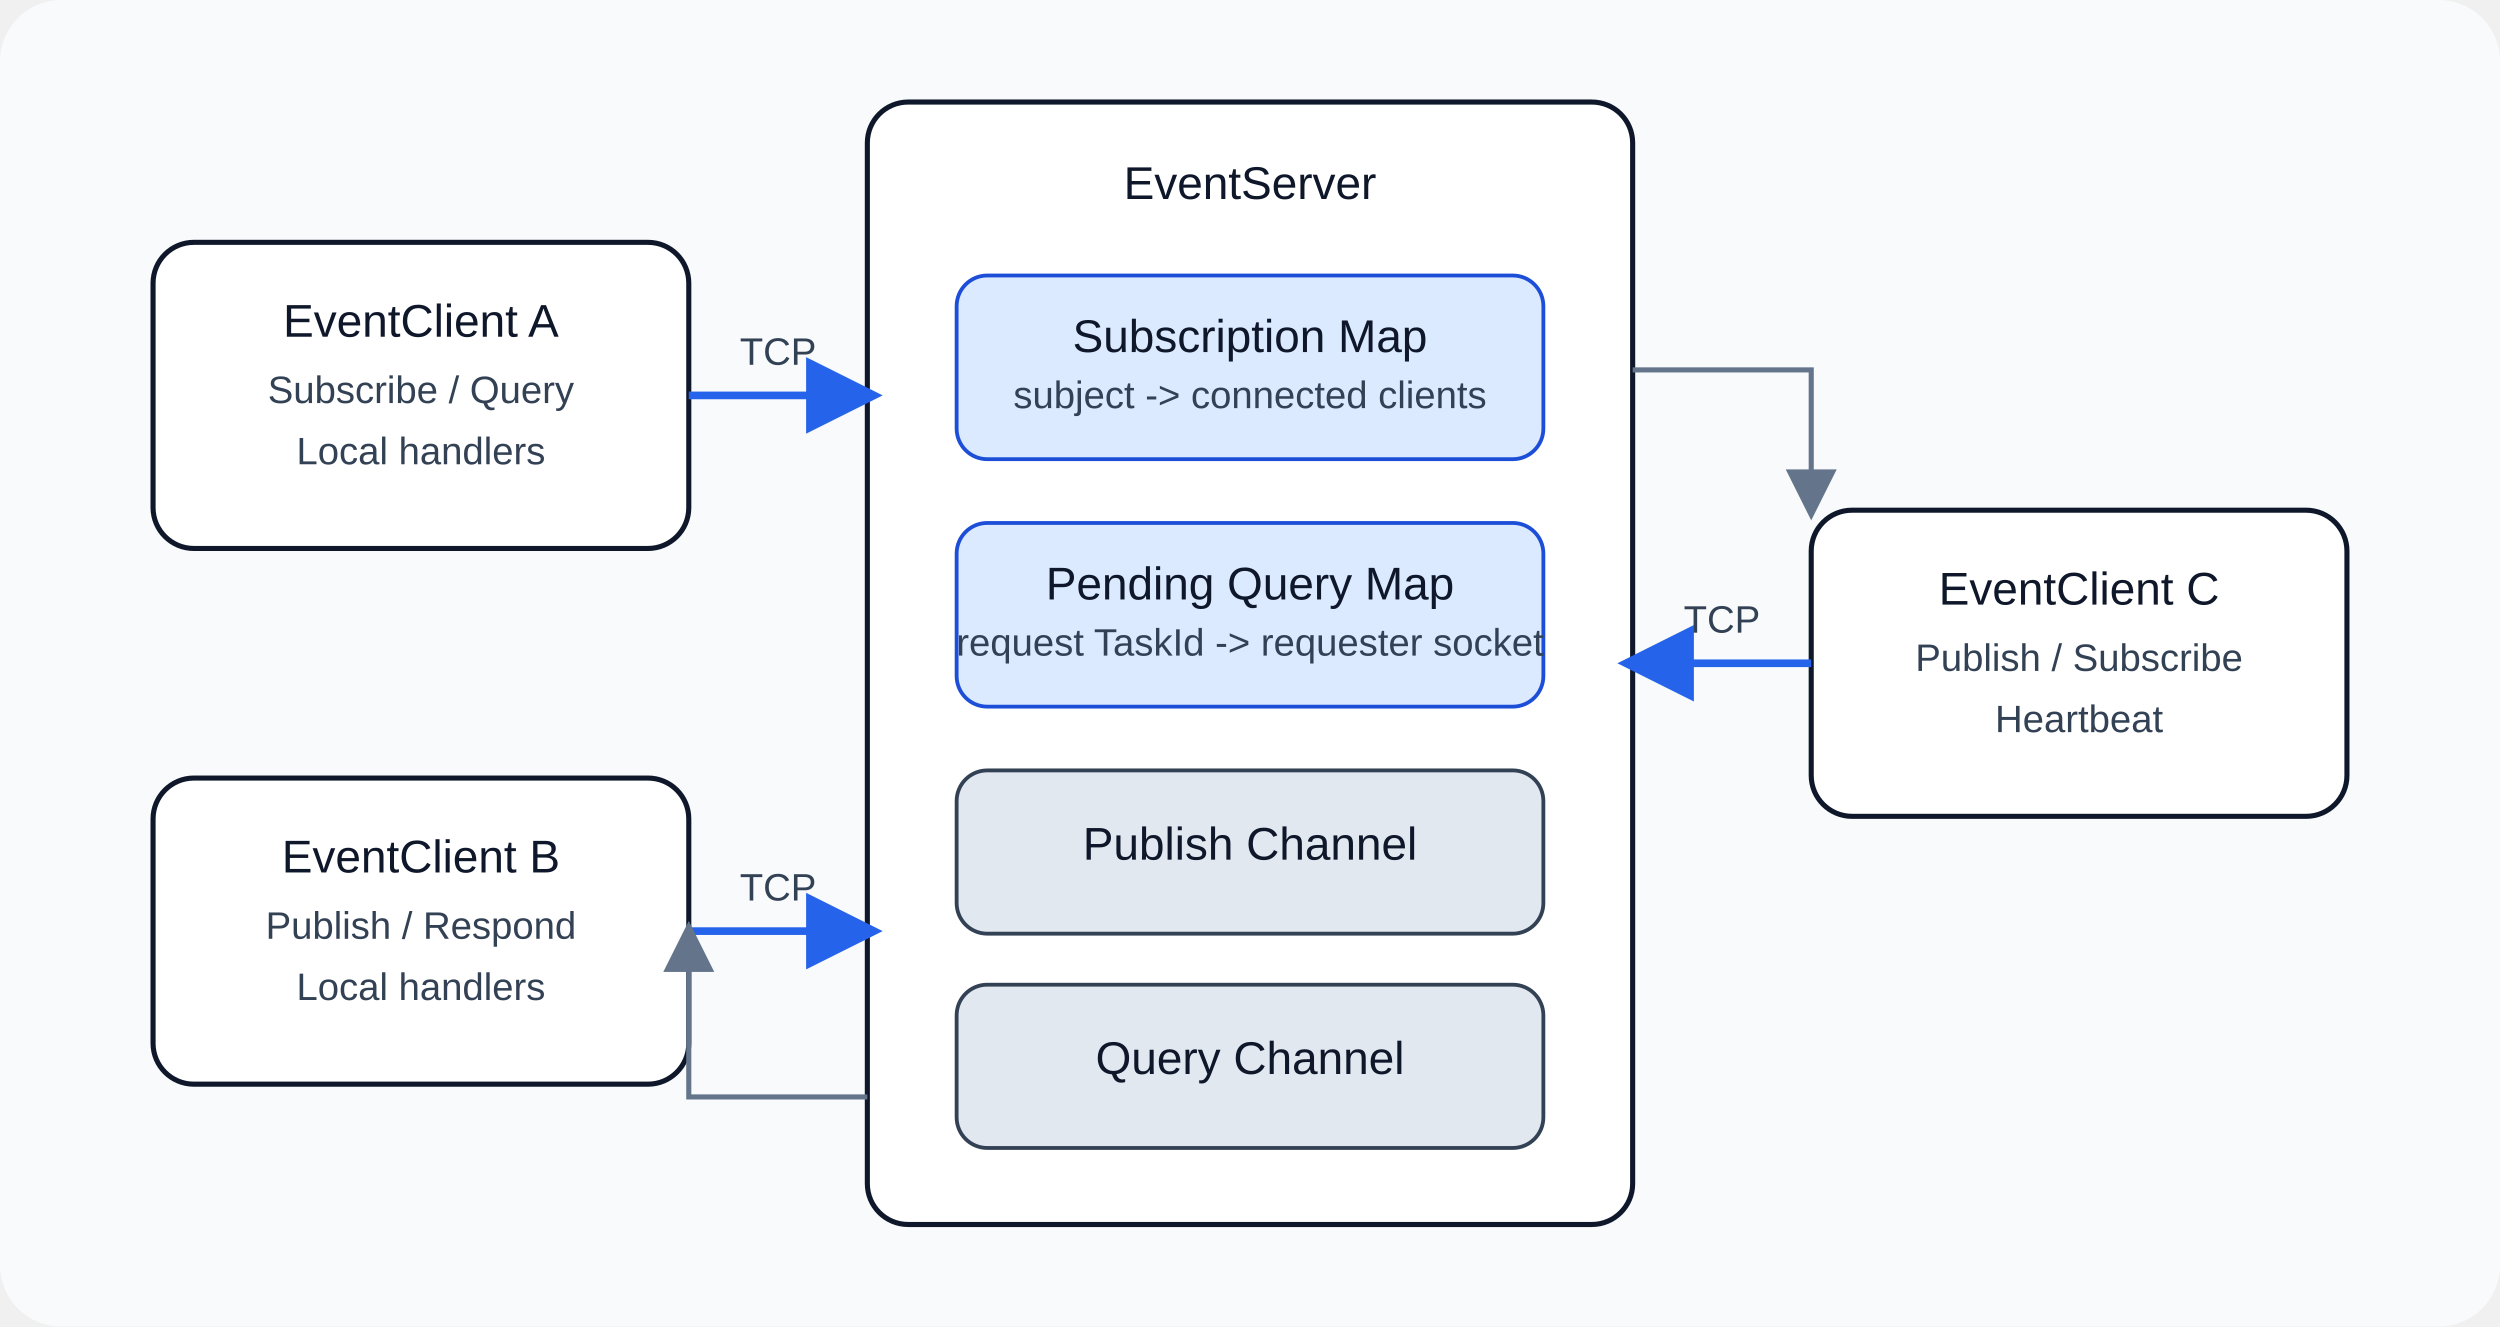
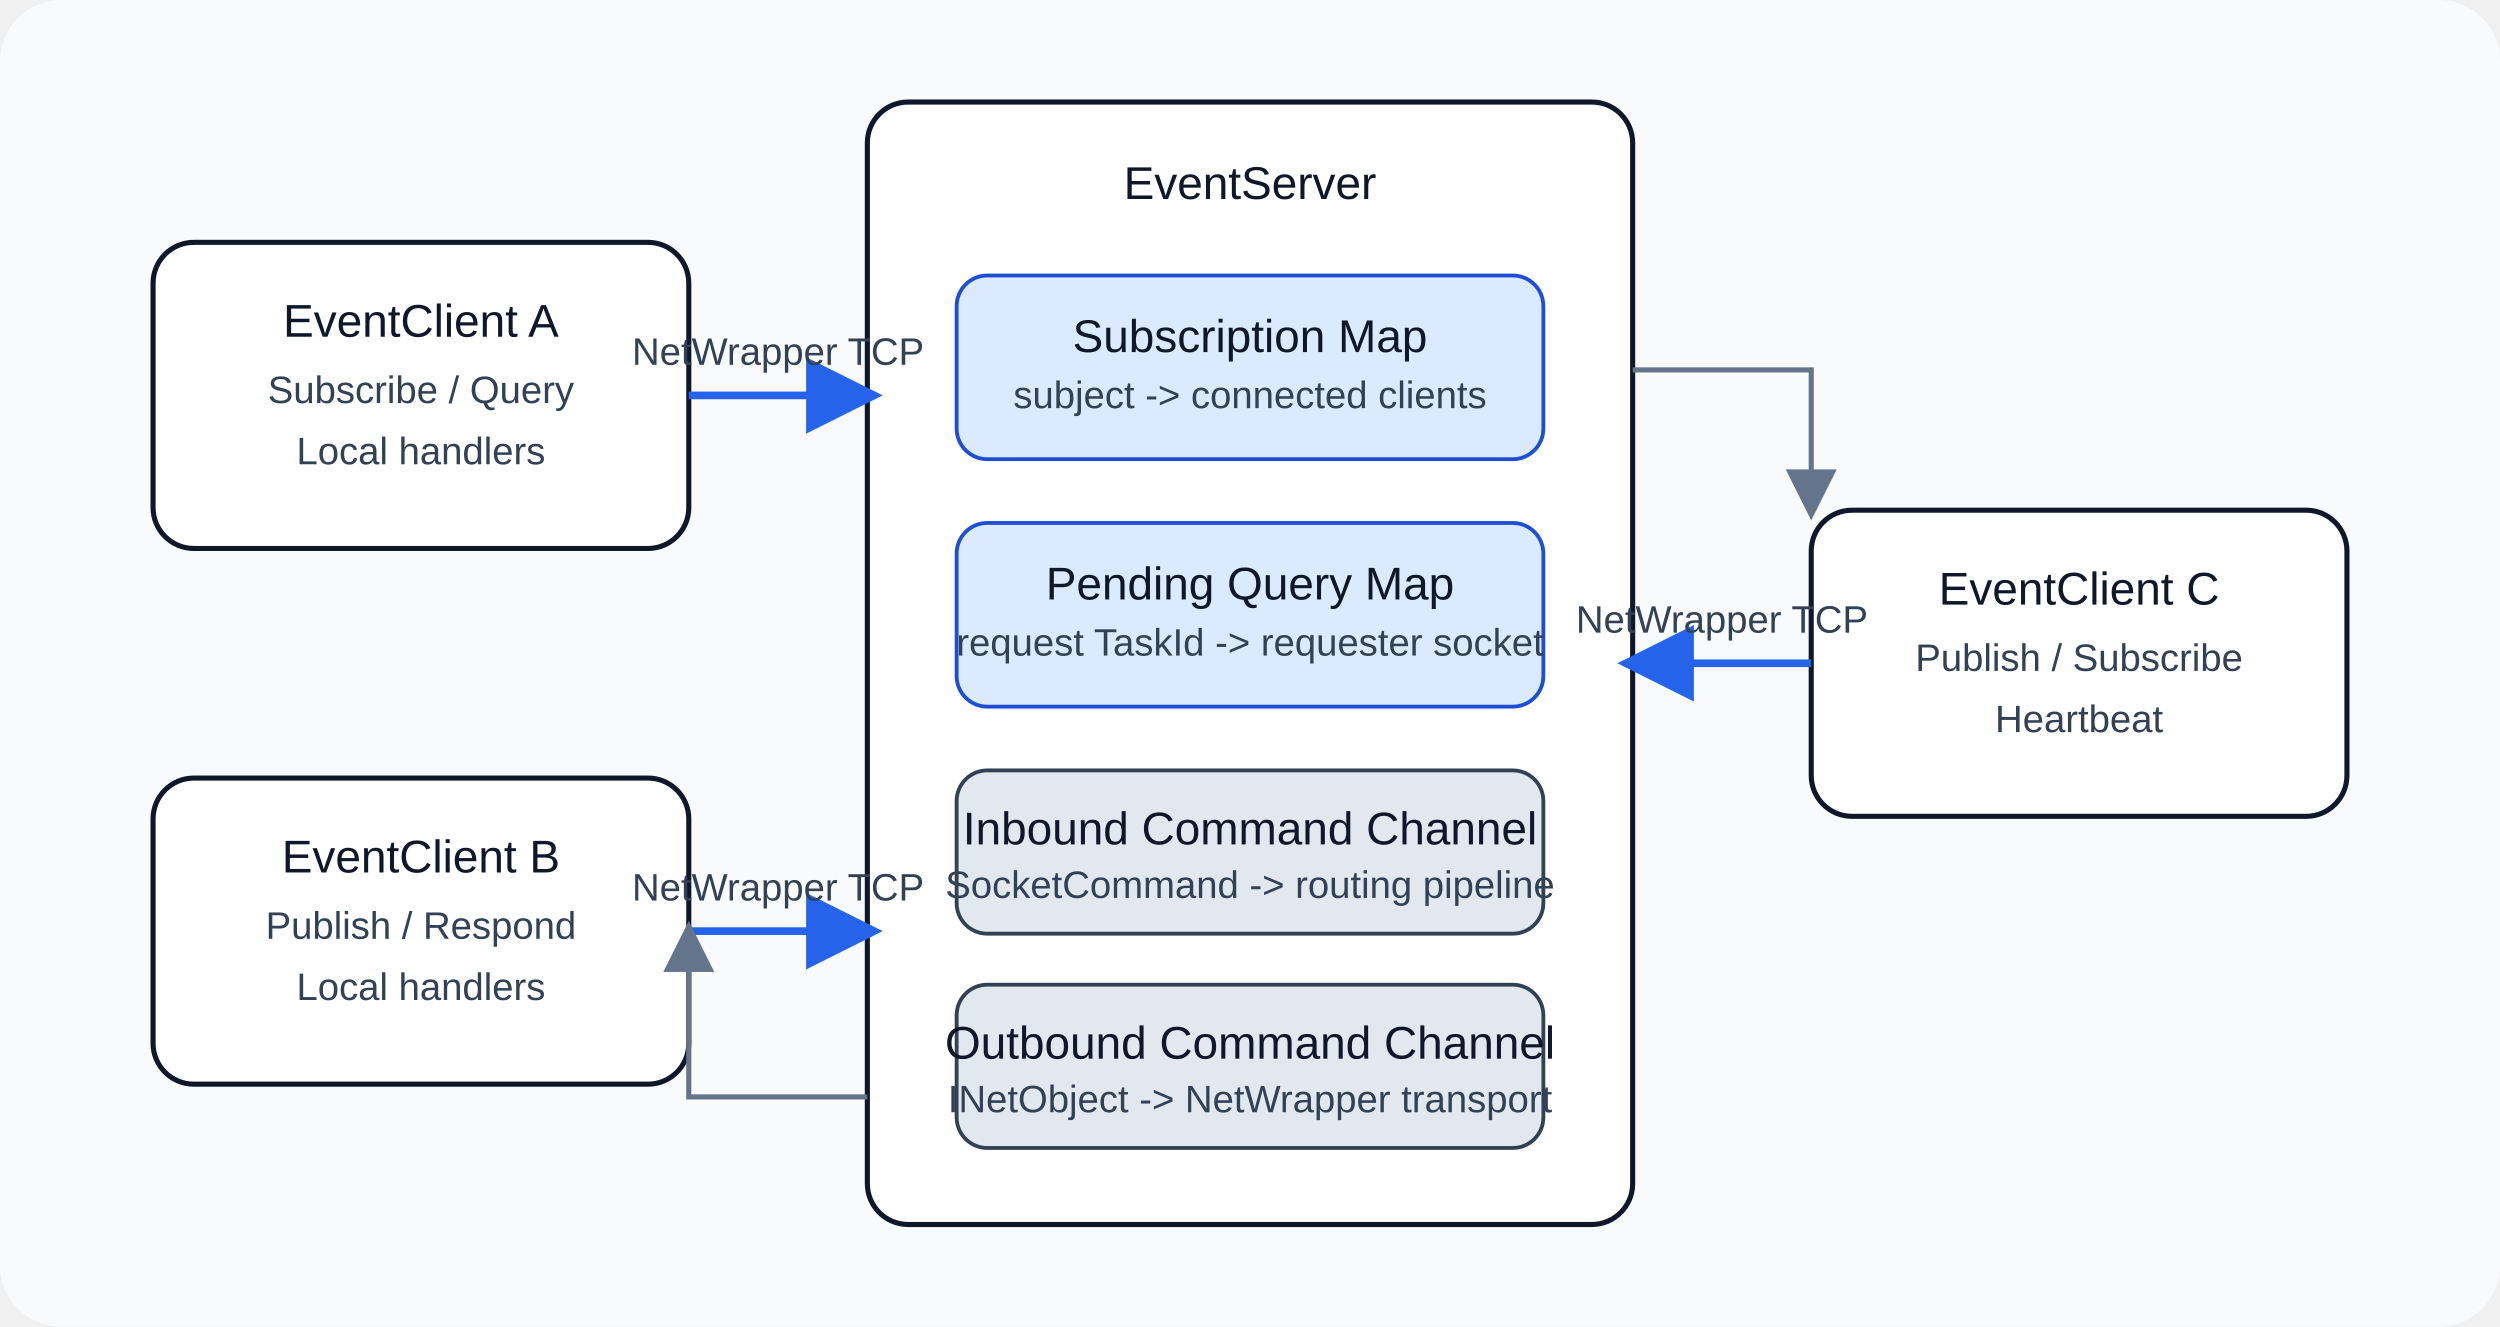
<svg xmlns="http://www.w3.org/2000/svg" width="980" height="520" viewBox="0 0 980 520" role="img" aria-labelledby="title desc">
  <defs>
    <style>
      .bg { fill: #f8fafc; }
      .panel { fill: #ffffff; stroke: #0f172a; stroke-width: 2; rx: 16; }
      .box { fill: #e2e8f0; stroke: #334155; stroke-width: 1.5; rx: 12; }
      .accent { fill: #dbeafe; stroke: #1d4ed8; stroke-width: 1.5; rx: 12; }
      .text { fill: #0f172a; font-family: "Segoe UI", Arial, sans-serif; font-size: 18px; }
      .small { fill: #334155; font-family: "Segoe UI", Arial, sans-serif; font-size: 15px; }
      .line { stroke: #2563eb; stroke-width: 3; fill: none; marker-end: url(#arrow); }
      .muted { stroke: #64748b; stroke-width: 2; fill: none; marker-end: url(#arrow-muted); }
    </style>
    <marker id="arrow" markerWidth="10" markerHeight="10" refX="8" refY="5" orient="auto">
      <path d="M0,0 L10,5 L0,10 z" fill="#2563eb" />
    </marker>
    <marker id="arrow-muted" markerWidth="10" markerHeight="10" refX="8" refY="5" orient="auto">
      <path d="M0,0 L10,5 L0,10 z" fill="#64748b" />
    </marker>
  </defs>
  <rect class="bg" width="980" height="520" rx="24" />
  <rect class="panel" x="340" y="40" width="300" height="440" />
  <text class="text" x="490" y="78" text-anchor="middle">EventServer</text>
  <rect class="accent" x="375" y="108" width="230" height="72" />
  <text class="text" x="490" y="138" text-anchor="middle">Subscription Map</text>
  <text class="small" x="490" y="160" text-anchor="middle">subject -&gt; connected clients</text>
  <rect class="accent" x="375" y="205" width="230" height="72" />
  <text class="text" x="490" y="235" text-anchor="middle">Pending Query Map</text>
  <text class="small" x="490" y="257" text-anchor="middle">request TaskId -&gt; requester socket</text>
  <rect class="box" x="375" y="302" width="230" height="64" />
-   <text class="text" x="490" y="337" text-anchor="middle">Publish Channel</text>
+   <text class="text" x="490" y="331" text-anchor="middle">Inbound Command Channel</text>
+   <text class="small" x="490" y="352" text-anchor="middle">SocketCommand -&gt; routing pipeline</text>
  <rect class="box" x="375" y="386" width="230" height="64" />
-   <text class="text" x="490" y="421" text-anchor="middle">Query Channel</text>
+   <text class="text" x="490" y="415" text-anchor="middle">Outbound Command Channel</text>
+   <text class="small" x="490" y="436" text-anchor="middle">INetObject -&gt; NetWrapper transport</text>
  <rect class="panel" x="60" y="95" width="210" height="120" />
  <text class="text" x="165" y="132" text-anchor="middle">EventClient A</text>
  <text class="small" x="165" y="158" text-anchor="middle">Subscribe / Query</text>
  <text class="small" x="165" y="182" text-anchor="middle">Local handlers</text>
  <rect class="panel" x="60" y="305" width="210" height="120" />
  <text class="text" x="165" y="342" text-anchor="middle">EventClient B</text>
  <text class="small" x="165" y="368" text-anchor="middle">Publish / Respond</text>
  <text class="small" x="165" y="392" text-anchor="middle">Local handlers</text>
  <rect class="panel" x="710" y="200" width="210" height="120" />
  <text class="text" x="815" y="237" text-anchor="middle">EventClient C</text>
  <text class="small" x="815" y="263" text-anchor="middle">Publish / Subscribe</text>
  <text class="small" x="815" y="287" text-anchor="middle">Heartbeat</text>
  <path class="line" d="M270 155 L340 155" />
  <path class="line" d="M270 365 L340 365" />
  <path class="line" d="M710 260 L640 260" />
  <path class="muted" d="M640 145 L710 145 L710 200" />
  <path class="muted" d="M340 430 L270 430 L270 365" />
-   <text class="small" x="305" y="143" text-anchor="middle">TCP</text>
-   <text class="small" x="305" y="353" text-anchor="middle">TCP</text>
-   <text class="small" x="675" y="248" text-anchor="middle">TCP</text>
+   <text class="small" x="305" y="143" text-anchor="middle">NetWrapper TCP</text>
+   <text class="small" x="305" y="353" text-anchor="middle">NetWrapper TCP</text>
+   <text class="small" x="675" y="248" text-anchor="middle">NetWrapper TCP</text>
</svg>
